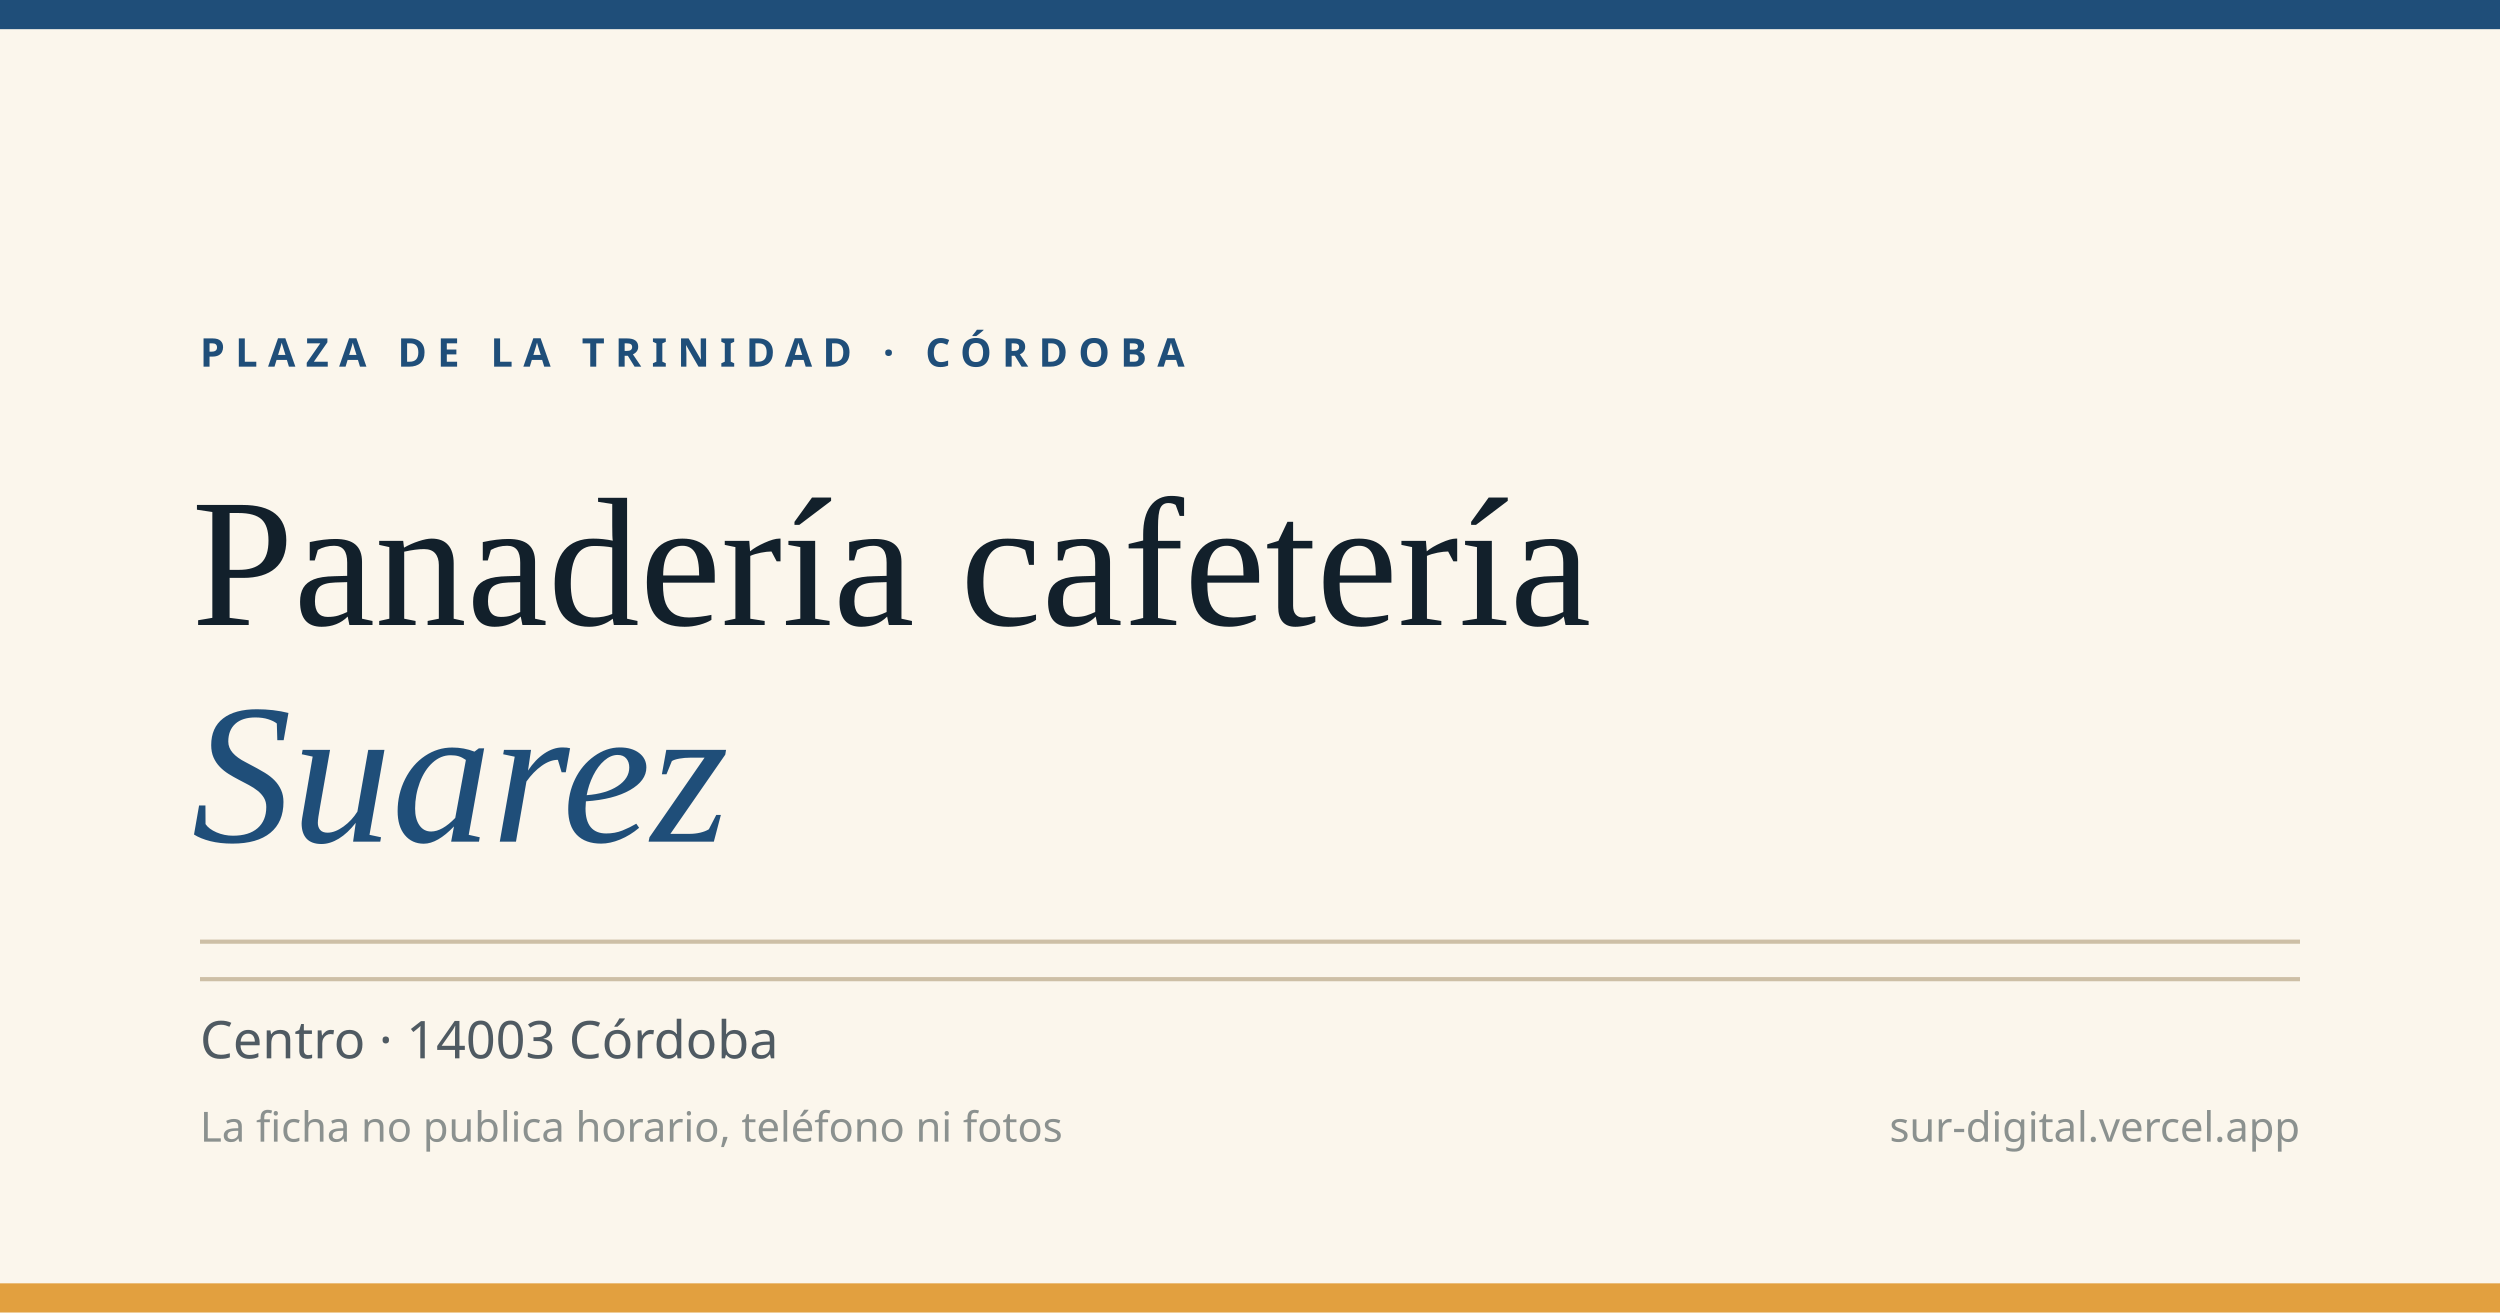
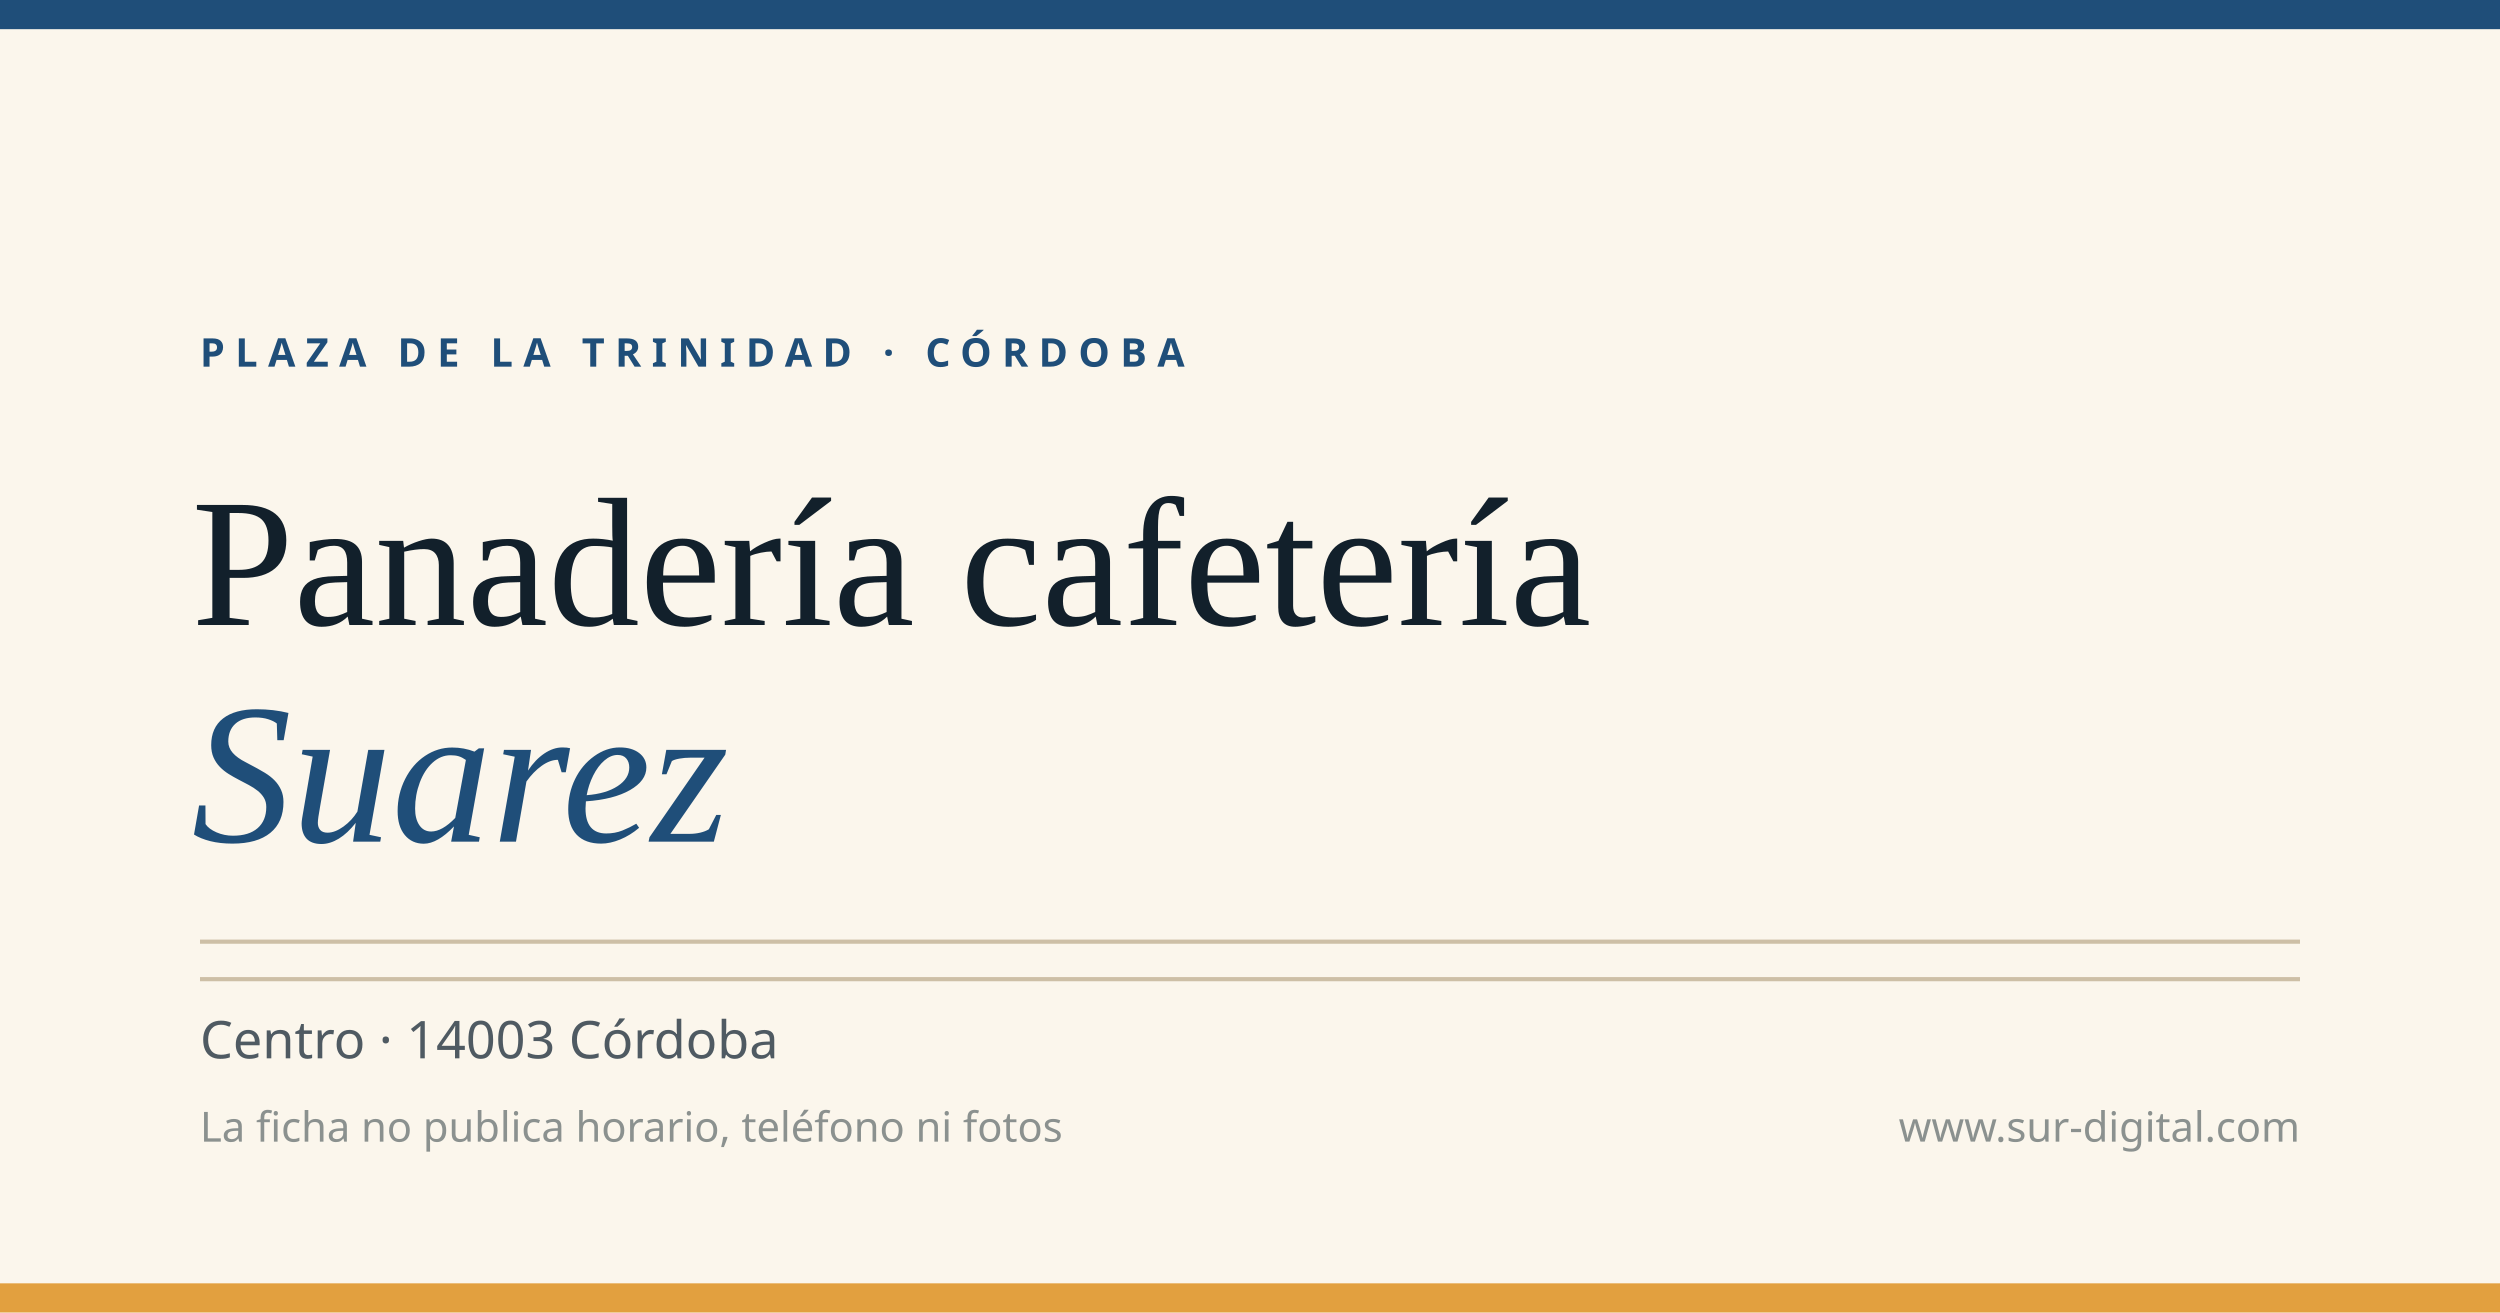
<svg xmlns="http://www.w3.org/2000/svg" width="1200" height="630" viewBox="0 0 1200 630">
  <rect width="1200" height="630" fill="#fbf6ec" />
  <rect x="0" y="0" width="1200" height="14" fill="#1f4e79" />
  <g fill="none" stroke="#cdbfa6" stroke-width="2">
    <path d="M96 470h1008" />
  </g>
  <text x="96" y="176" fill="#1f4e79" font-family="Verdana, Geneva, sans-serif" font-size="19" font-weight="bold" letter-spacing="5">PLAZA DE LA TRINIDAD · CÓRDOBA</text>
  <text x="92" y="300" fill="#12202b" font-family="Georgia, 'Times New Roman', serif" font-size="88">Panadería cafetería</text>
  <text x="92" y="404" fill="#1f4e79" font-family="Georgia, 'Times New Roman', serif" font-size="96" font-style="italic">Suarez</text>
  <line x1="96" y1="452" x2="1104" y2="452" stroke="#cdbfa6" stroke-width="2" />
  <text x="96" y="508" fill="#4f5a62" font-family="Verdana, Geneva, sans-serif" font-size="25">Centro · 14003 Córdoba</text>
  <text x="96" y="548" fill="#8b918f" font-family="Verdana, Geneva, sans-serif" font-size="20">La ficha no publica horario, teléfono ni fotos</text>
-   <text x="1104" y="548" fill="#8b918f" font-family="Verdana, Geneva, sans-serif" font-size="20" text-anchor="end">sur-digital.vercel.app</text>
+   <text x="1104" y="548" fill="#8b918f" font-family="Verdana, Geneva, sans-serif" font-size="20" text-anchor="end">www.sur-digital.com</text>
  <rect x="0" y="616" width="1200" height="14" fill="#e2a03f" />
</svg>
